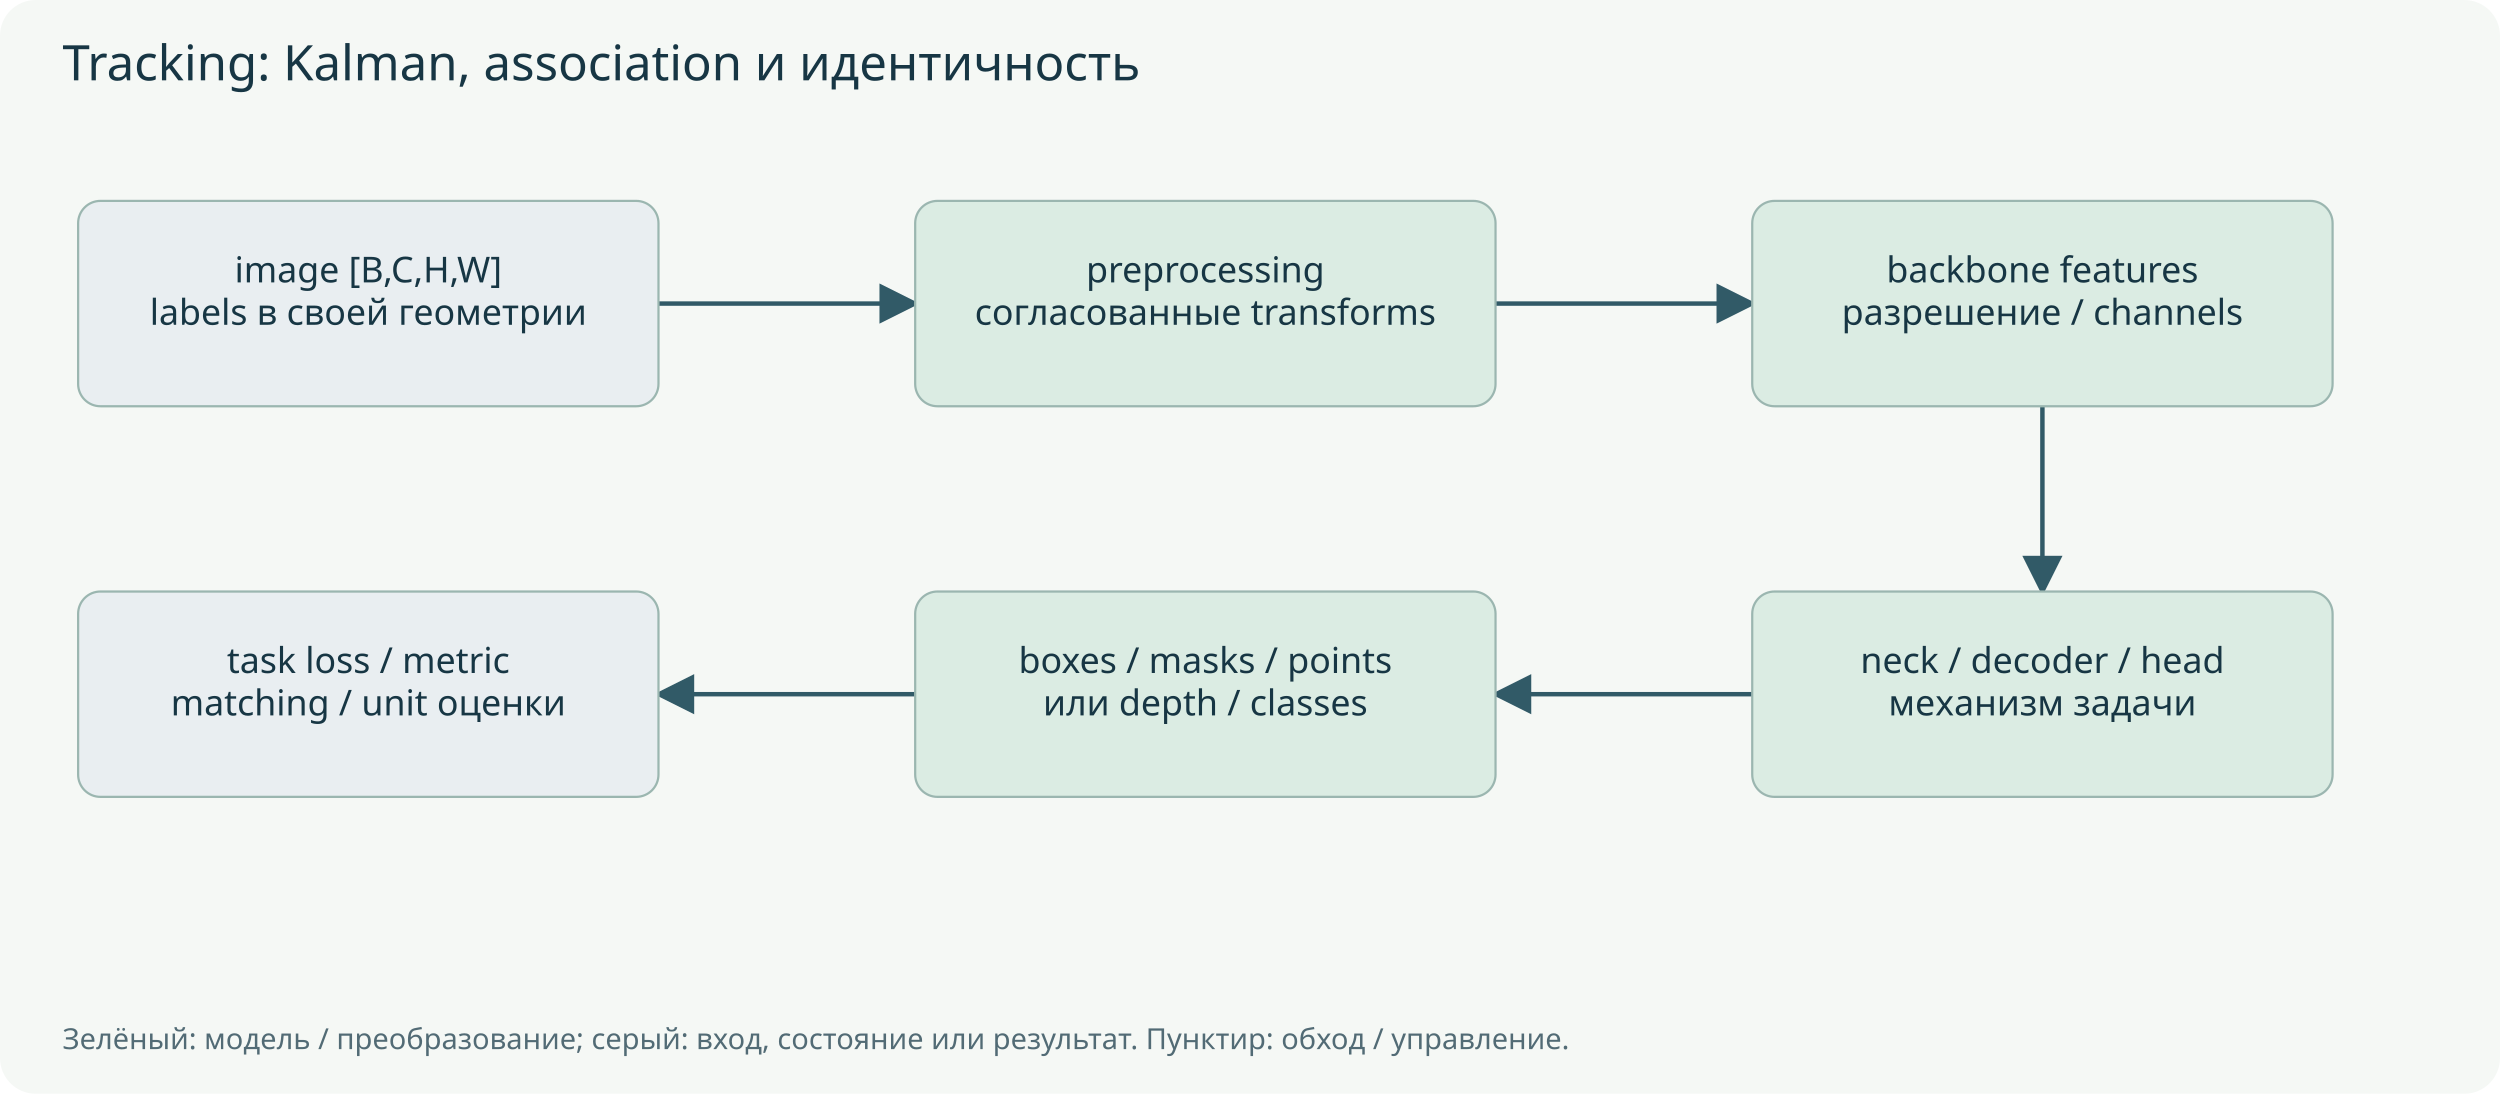
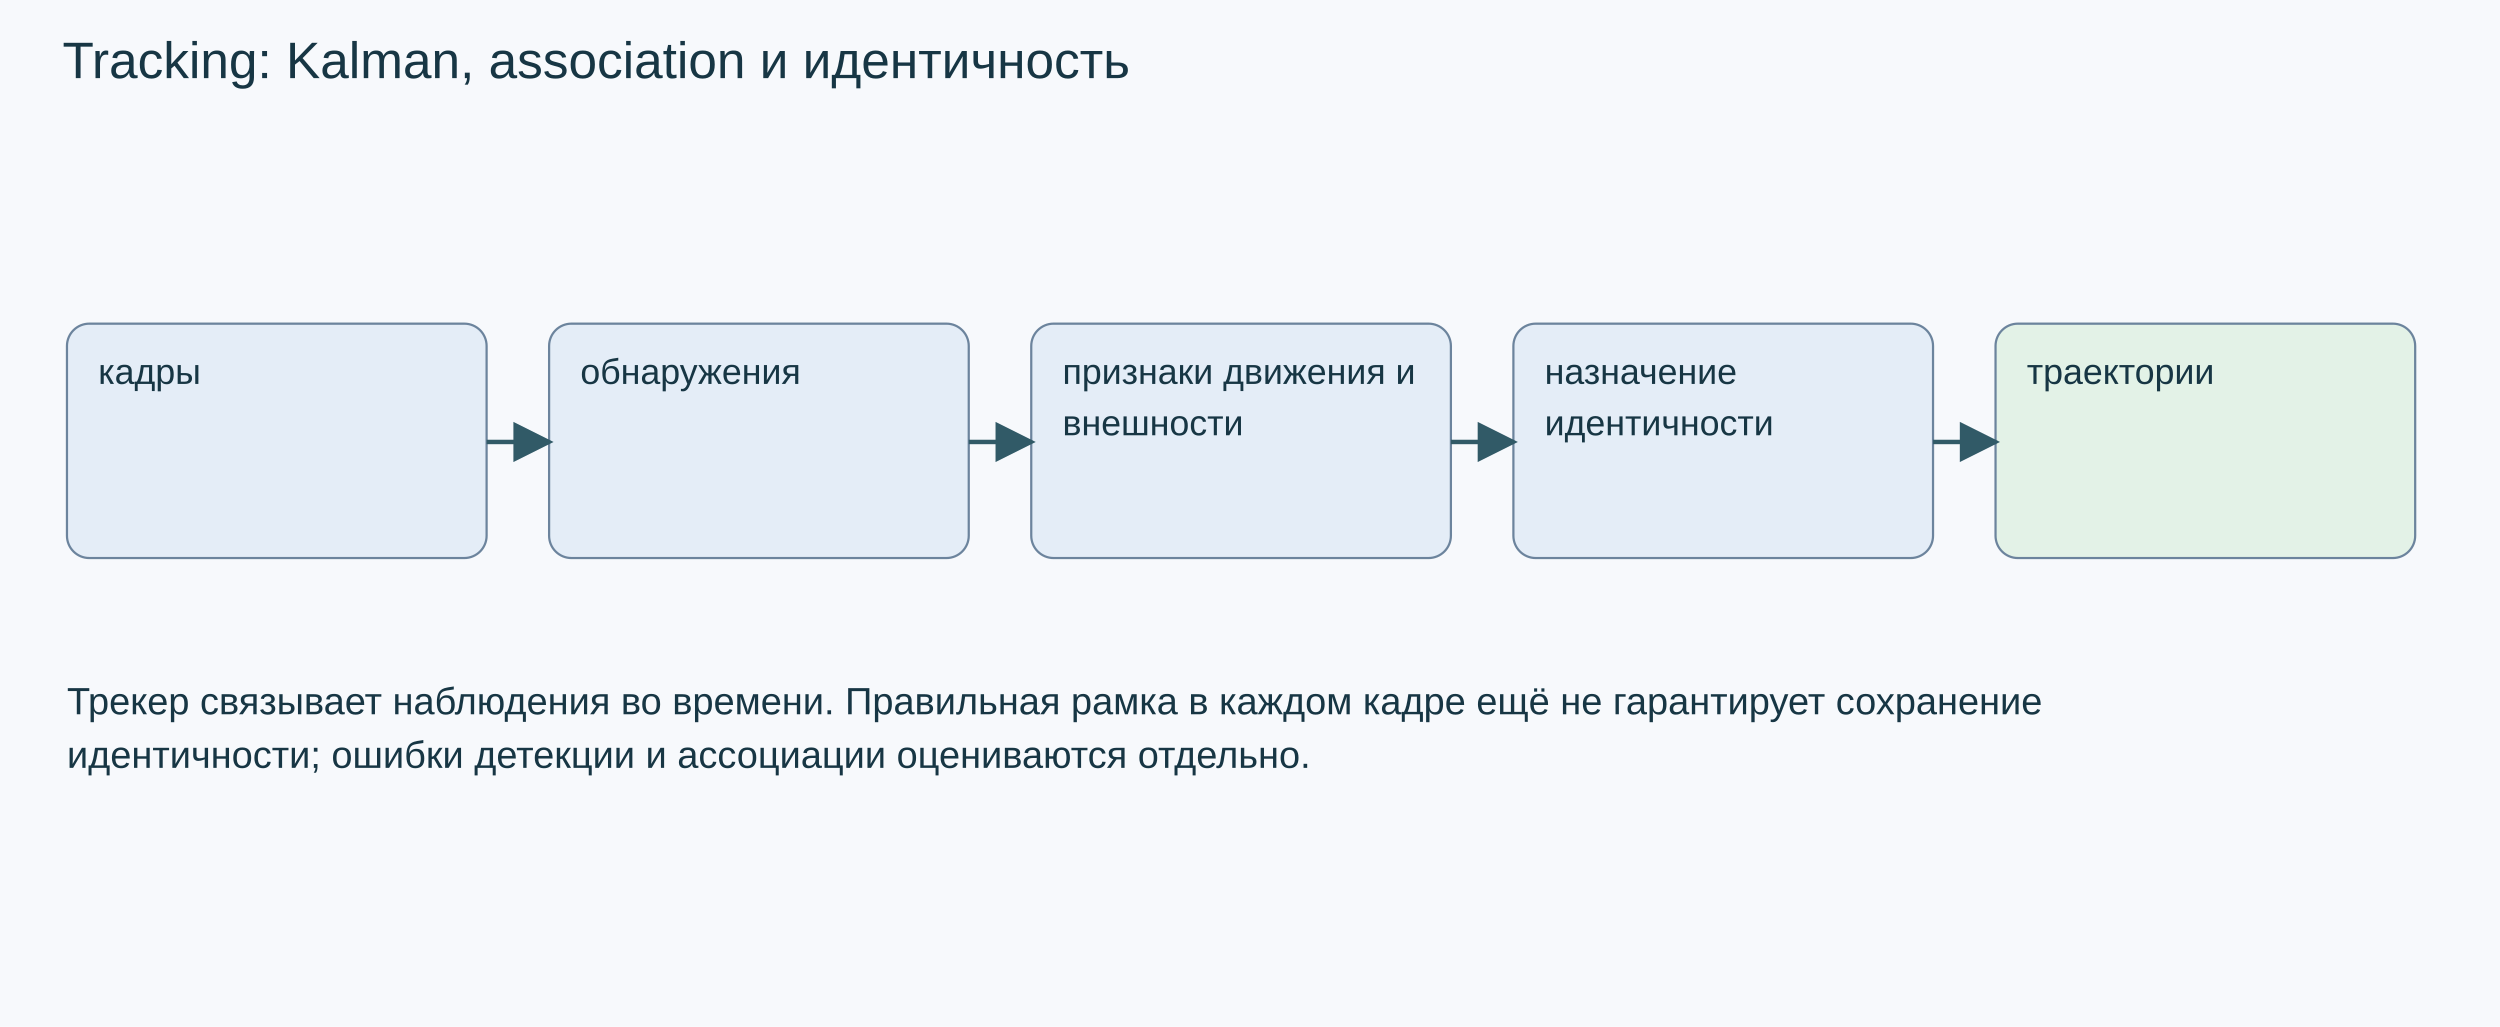
- <svg xmlns="http://www.w3.org/2000/svg" viewBox="0 0 1120 490" role="img" aria-labelledby="title desc">
+ <svg xmlns="http://www.w3.org/2000/svg" viewBox="0 0 1120 460" role="img" aria-labelledby="title desc">
  <defs>
    <marker id="arrow" markerWidth="9" markerHeight="9" refX="8" refY="4.5" orient="auto">
      <path d="M0,0 L9,4.5 L0,9" fill="#315a67" />
    </marker>
  </defs>
-   <rect width="1120" height="490" rx="16" fill="#f5f8f5" />
-   <text x="28" y="36" font-family="Segoe UI,sans-serif" font-size="22" fill="#173644">Tracking: Kalman, association и идентичность</text>
-   <path d="M295,136 L410,136" fill="none" stroke="#315a67" stroke-width="2" marker-end="url(#arrow)" />
-   <path d="M670,136 L785,136" fill="none" stroke="#315a67" stroke-width="2" marker-end="url(#arrow)" />
-   <path d="M915,182 L915,265" fill="none" stroke="#315a67" stroke-width="2" marker-end="url(#arrow)" />
-   <path d="M785,311 L670,311" fill="none" stroke="#315a67" stroke-width="2" marker-end="url(#arrow)" />
-   <path d="M410,311 L295,311" fill="none" stroke="#315a67" stroke-width="2" marker-end="url(#arrow)" />
-   <rect x="35" y="90" width="260" height="92" rx="10" fill="#e9eef1" stroke="#9bb6b0" />
-   <text x="165" y="126.5" text-anchor="middle" font-family="Segoe UI,sans-serif" font-size="16" fill="#173644">image [B,C,H,W]</text>
-   <text x="165" y="145.5" text-anchor="middle" font-family="Segoe UI,sans-serif" font-size="16" fill="#173644">labels в своей геометрии</text>
-   <rect x="410" y="90" width="260" height="92" rx="10" fill="#dbece3" stroke="#9bb6b0" />
-   <text x="540" y="126.5" text-anchor="middle" font-family="Segoe UI,sans-serif" font-size="16" fill="#173644">preprocessing</text>
-   <text x="540" y="145.5" text-anchor="middle" font-family="Segoe UI,sans-serif" font-size="16" fill="#173644">согласованные transforms</text>
-   <rect x="785" y="90" width="260" height="92" rx="10" fill="#dbece3" stroke="#9bb6b0" />
-   <text x="915" y="126.5" text-anchor="middle" font-family="Segoe UI,sans-serif" font-size="16" fill="#173644">backbone features</text>
-   <text x="915" y="145.5" text-anchor="middle" font-family="Segoe UI,sans-serif" font-size="16" fill="#173644">разрешение / channels</text>
-   <rect x="785" y="265" width="260" height="92" rx="10" fill="#dbece3" stroke="#9bb6b0" />
-   <text x="915" y="301.5" text-anchor="middle" font-family="Segoe UI,sans-serif" font-size="16" fill="#173644">neck / decoder / head</text>
-   <text x="915" y="320.5" text-anchor="middle" font-family="Segoe UI,sans-serif" font-size="16" fill="#173644">механизм задачи</text>
-   <rect x="410" y="265" width="260" height="92" rx="10" fill="#dbece3" stroke="#9bb6b0" />
-   <text x="540" y="301.5" text-anchor="middle" font-family="Segoe UI,sans-serif" font-size="16" fill="#173644">boxes / masks / points</text>
-   <text x="540" y="320.5" text-anchor="middle" font-family="Segoe UI,sans-serif" font-size="16" fill="#173644">или depth / classes</text>
-   <rect x="35" y="265" width="260" height="92" rx="10" fill="#e9eef1" stroke="#9bb6b0" />
-   <text x="165" y="301.5" text-anchor="middle" font-family="Segoe UI,sans-serif" font-size="16" fill="#173644">task loss / metric</text>
-   <text x="165" y="320.5" text-anchor="middle" font-family="Segoe UI,sans-serif" font-size="16" fill="#173644">matching / unit оценки</text>
-   <text x="28" y="470" font-family="Segoe UI,sans-serif" font-size="13" fill="#526b75">Зелёный: модель / преобразование; серый: вход, состояние или результат. Пунктир: обход / управление.</text>
+   <rect width="1120" height="460" fill="#f7f9fc" />
+   <text x="28" y="35" font-family="Segoe UI,Arial,sans-serif" font-size="23" fill="#173644">
+     <tspan x="28" dy="0">Tracking: Kalman, association и идентичность</tspan>
+   </text>
+   <rect x="30" y="145" width="188" height="105" rx="10" fill="#e4edf7" stroke="#6c849d" />
+   <text x="44" y="172" font-family="Segoe UI,Arial,sans-serif" font-size="16" fill="#173644">
+     <tspan x="44" dy="0">кадры</tspan>
+   </text>
+   <rect x="246" y="145" width="188" height="105" rx="10" fill="#e4edf7" stroke="#6c849d" />
+   <text x="260" y="172" font-family="Segoe UI,Arial,sans-serif" font-size="16" fill="#173644">
+     <tspan x="260" dy="0">обнаружения</tspan>
+   </text>
+   <path d="M218,198 L246,198" fill="none" stroke="#315a67" stroke-width="2" marker-end="url(#arrow)" />
+   <rect x="462" y="145" width="188" height="105" rx="10" fill="#e4edf7" stroke="#6c849d" />
+   <text x="476" y="172" font-family="Segoe UI,Arial,sans-serif" font-size="16" fill="#173644">
+     <tspan x="476" dy="0">признаки движения и</tspan>
+     <tspan x="476" dy="23">внешности</tspan>
+   </text>
+   <path d="M434,198 L462,198" fill="none" stroke="#315a67" stroke-width="2" marker-end="url(#arrow)" />
+   <rect x="678" y="145" width="188" height="105" rx="10" fill="#e4edf7" stroke="#6c849d" />
+   <text x="692" y="172" font-family="Segoe UI,Arial,sans-serif" font-size="16" fill="#173644">
+     <tspan x="692" dy="0">назначение</tspan>
+     <tspan x="692" dy="23">идентичности</tspan>
+   </text>
+   <path d="M650,198 L678,198" fill="none" stroke="#315a67" stroke-width="2" marker-end="url(#arrow)" />
+   <rect x="894" y="145" width="188" height="105" rx="10" fill="#e3f2e7" stroke="#6c849d" />
+   <text x="908" y="172" font-family="Segoe UI,Arial,sans-serif" font-size="16" fill="#173644">
+     <tspan x="908" dy="0">траектории</tspan>
+   </text>
+   <path d="M866,198 L894,198" fill="none" stroke="#315a67" stroke-width="2" marker-end="url(#arrow)" />
+   <text x="30" y="320" font-family="Segoe UI,Arial,sans-serif" font-size="17" fill="#173644">
+     <tspan x="30" dy="0">Трекер связывает наблюдения во времени. Правильная рамка в каждом кадре ещё не гарантирует сохранение</tspan>
+     <tspan x="30" dy="24">идентичности; ошибки детекции и ассоциации оцениваются отдельно.</tspan>
+   </text>
</svg>
